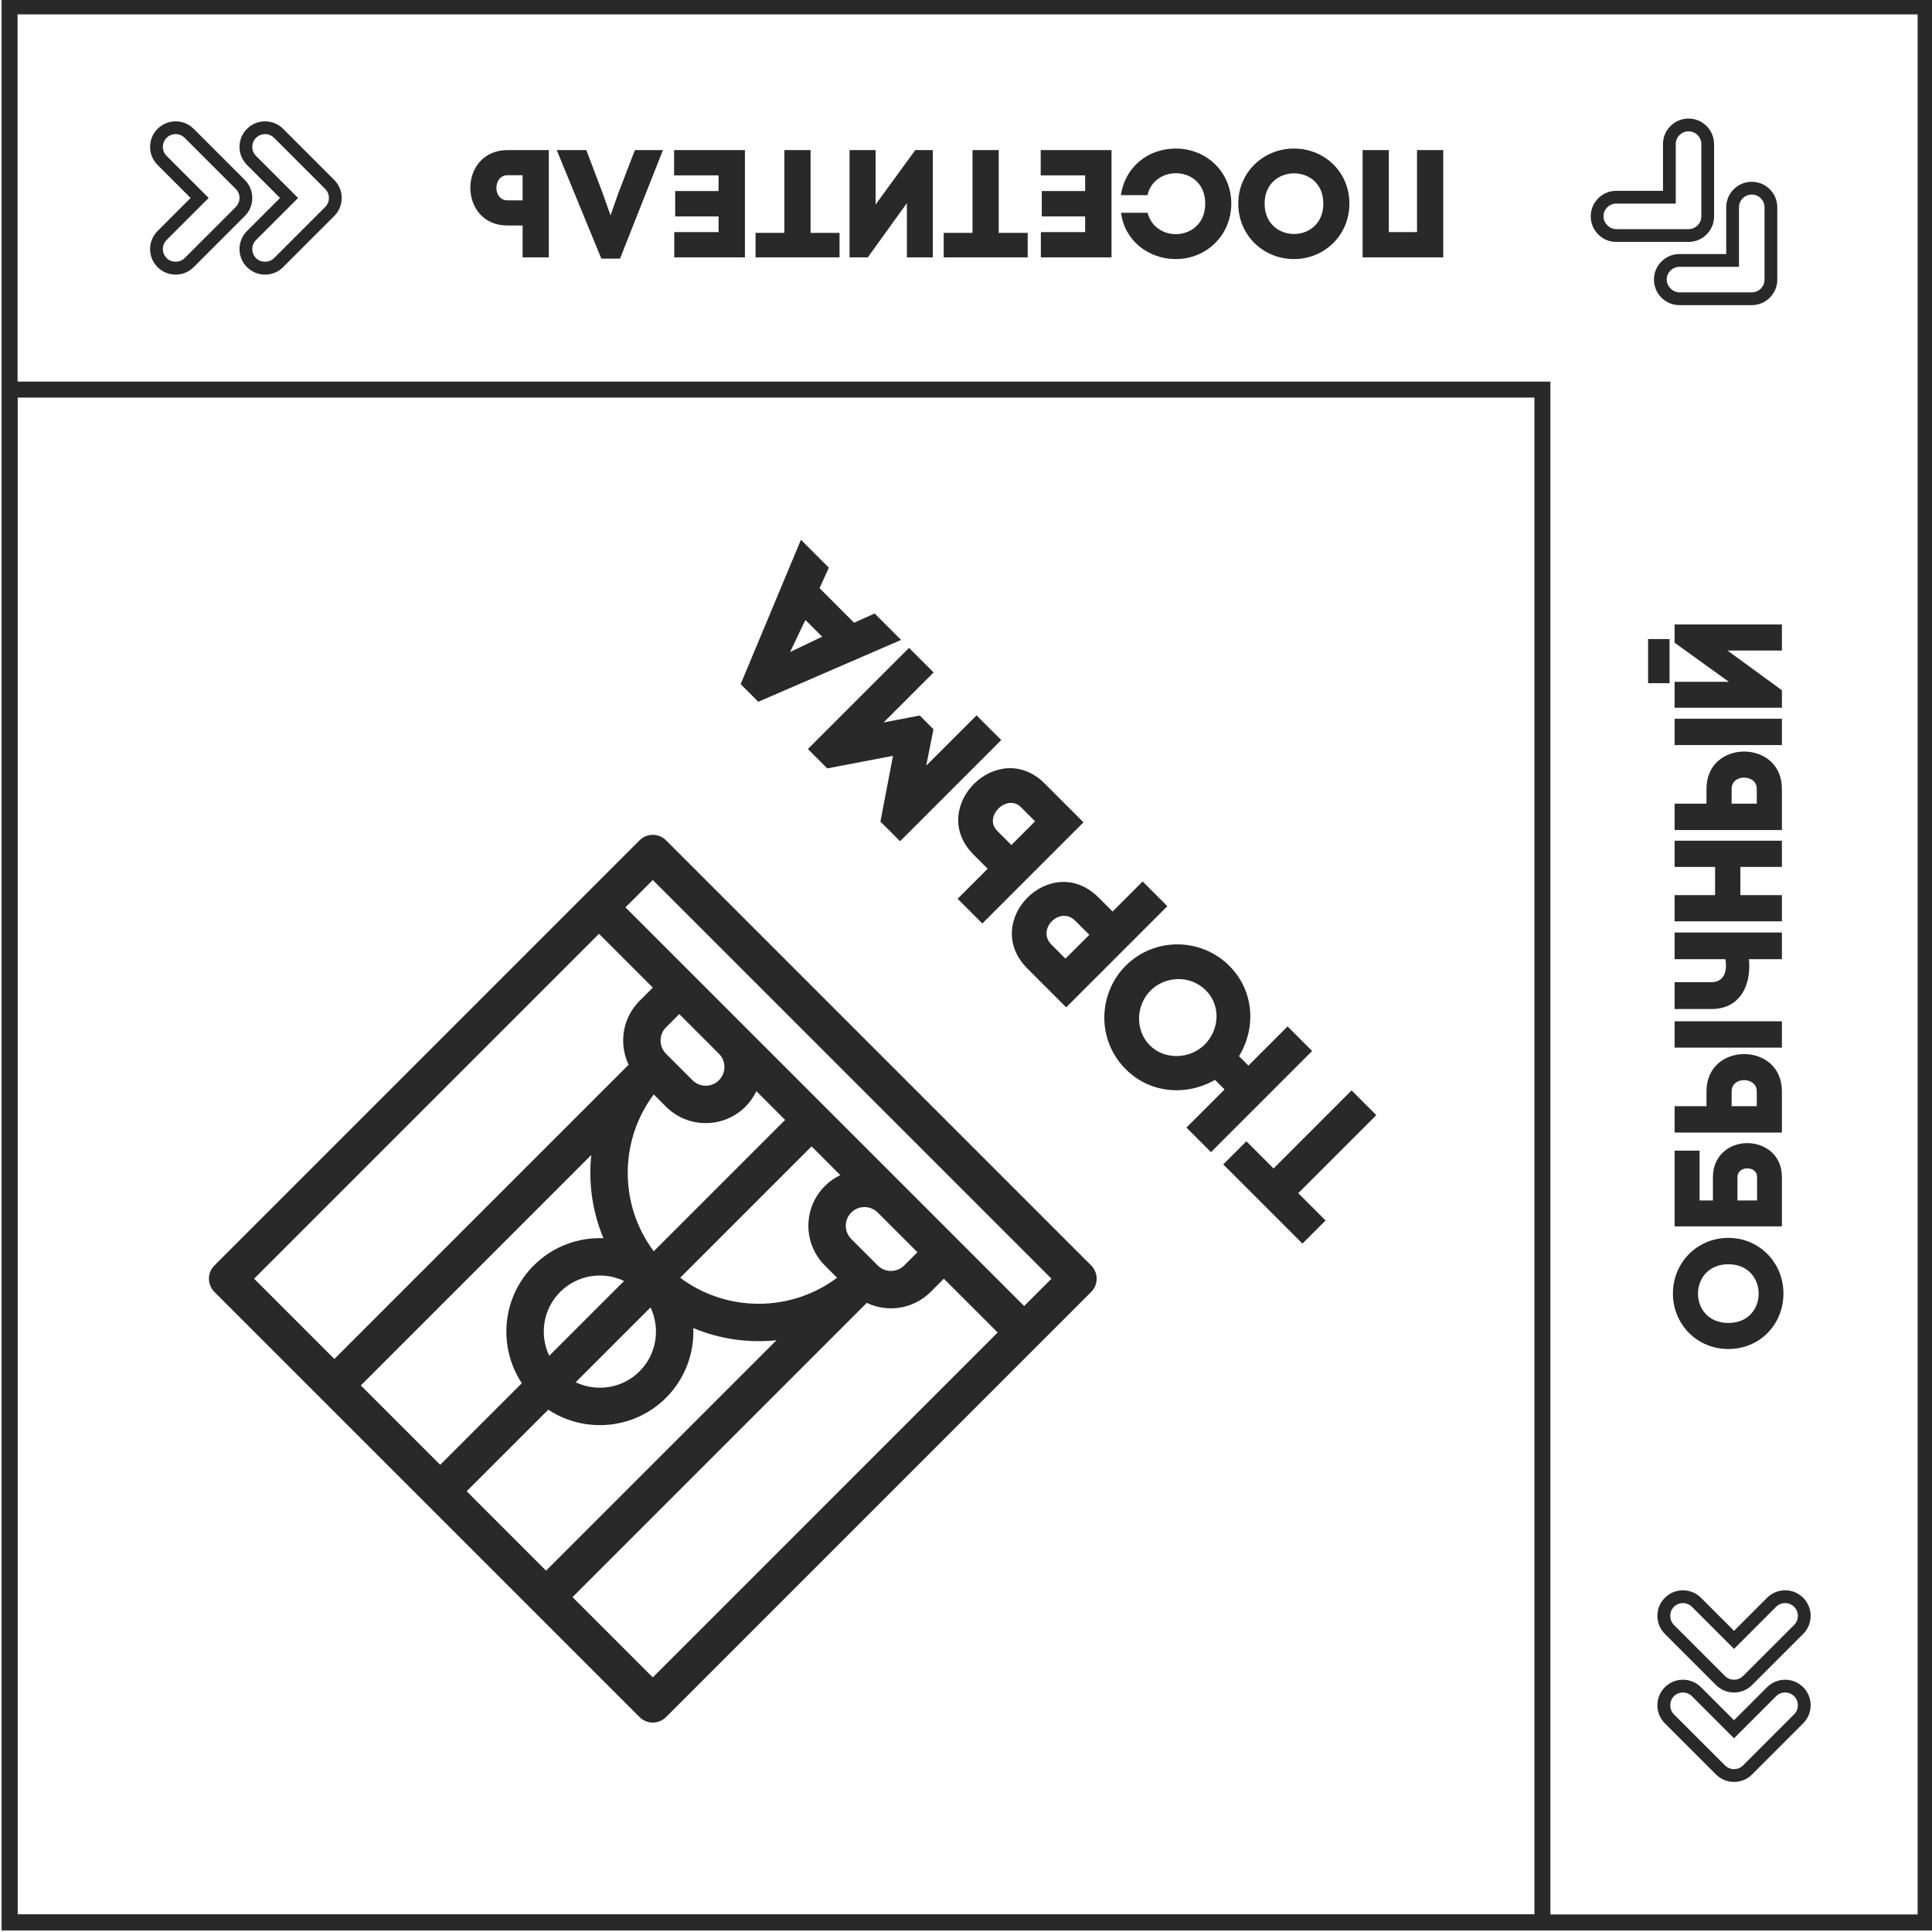
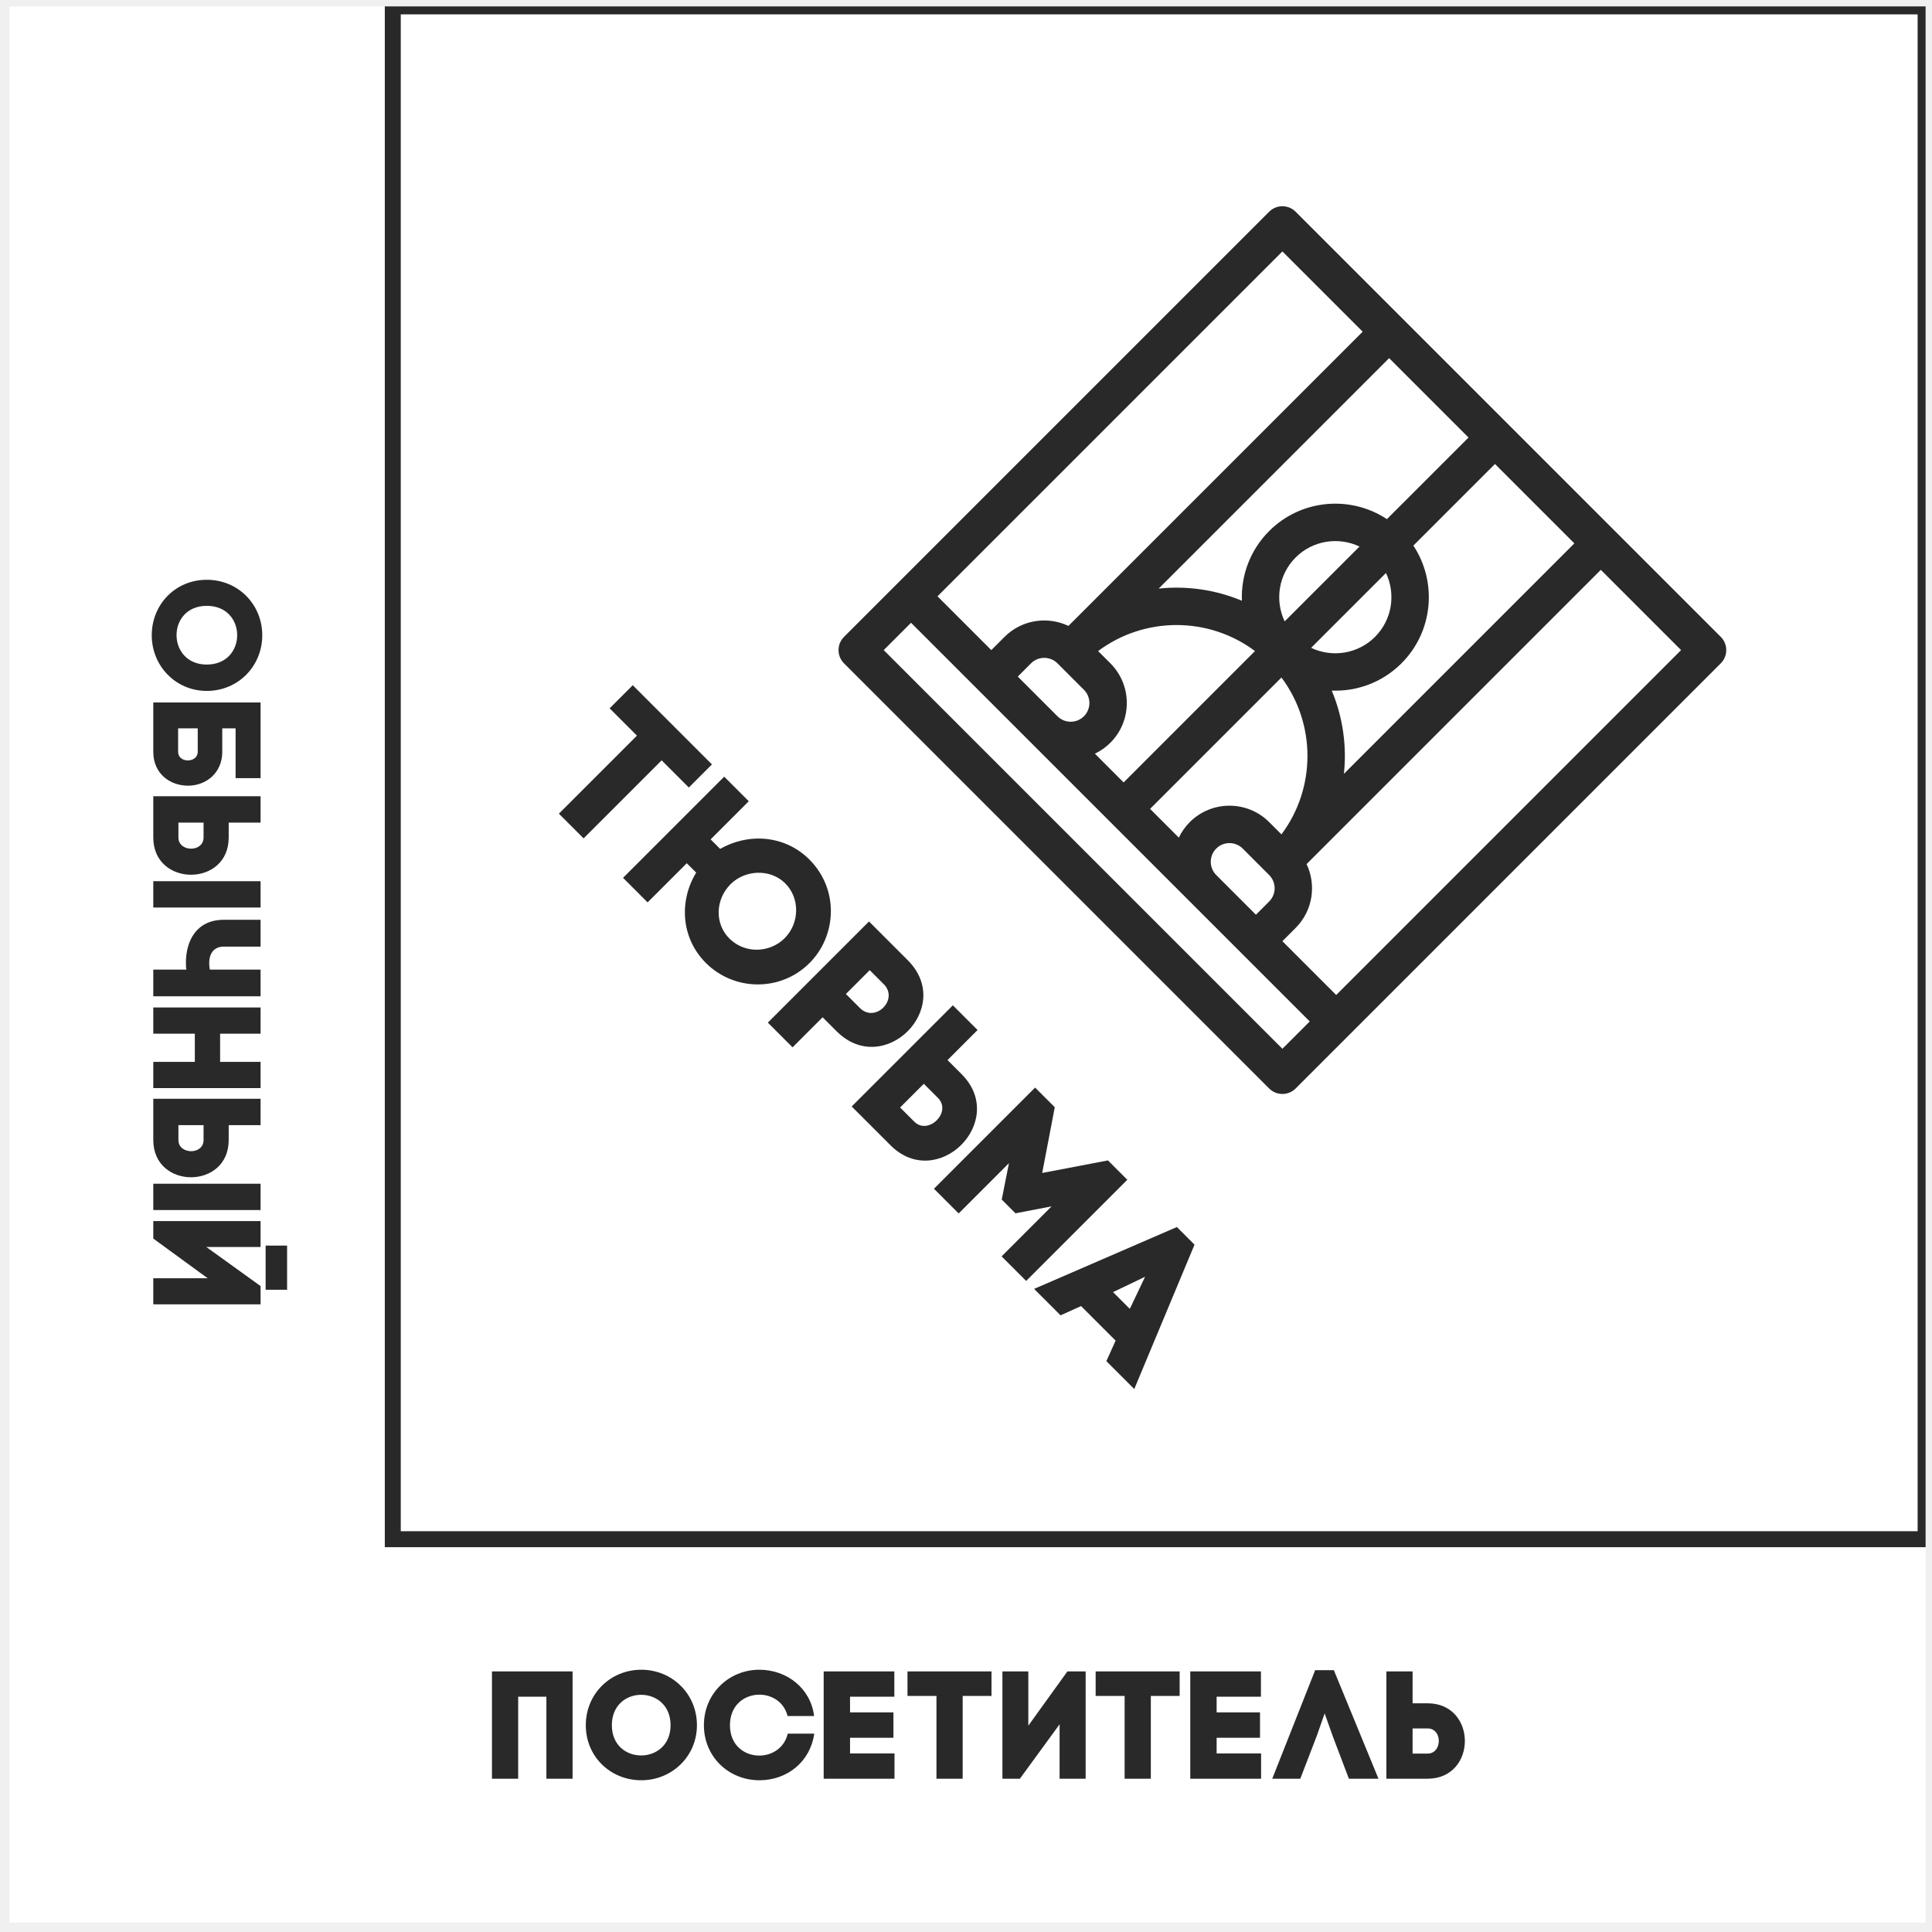
- <svg xmlns="http://www.w3.org/2000/svg" width="605" height="605" viewBox="0 0 605 605" fill="none">
-   <g clip-path="url(#clip0_8_48284)">
-     <rect x="3" y="2" width="600" height="600" fill="white" />
-     <rect x="3" y="122" width="480" height="480" fill="white" stroke="#292929" stroke-width="5" />
-     <path d="M423.243 341.461L398.805 365.899L390.297 357.391L383.057 364.632L407.856 389.431L415.097 382.19L406.544 373.637L430.981 349.2L423.243 341.461ZM352.56 334.859C359.982 342.281 371.25 343.412 380.482 338.163L383.469 341.15L371.522 353.097L379.215 360.79L410.894 329.112L403.2 321.418L390.936 333.683L387.995 330.741C393.38 321.916 392.792 310.286 384.963 302.457C376.093 293.587 361.521 293.406 352.515 302.411C343.962 310.965 343.192 325.491 352.56 334.859ZM360.299 310.195C364.824 305.67 372.518 305.217 377.45 309.969C382.338 314.675 381.976 322.369 377.224 327.121C372.744 331.601 364.824 332.099 360.072 327.347C355.502 322.776 355.547 314.947 360.299 310.195ZM333.872 315.447L365.55 283.769L357.812 276.03L348.399 285.443L344.009 281.053C329.211 266.255 306.9 288.475 321.744 303.319L333.872 315.447ZM341.113 292.729L333.646 300.196L329.256 295.806C324.459 291.009 331.926 283.542 336.723 288.339L341.113 292.729ZM327.119 245.337C319.833 238.051 310.556 239.907 304.99 245.473C299.378 251.085 297.568 260.317 304.854 267.603L309.289 272.038L299.876 281.451L307.614 289.189L339.293 257.511L327.119 245.337ZM312.276 260.181C310.058 257.963 310.827 255.022 312.638 253.212C314.493 251.356 317.48 250.542 319.697 252.759L324.132 257.194L316.711 264.616L312.276 260.181ZM290.047 239.762L292.309 228.358L288.01 224.059L276.696 226.231L292.355 210.573L284.661 202.879L252.983 234.558L259.047 240.622L279.638 236.685L275.701 257.276L281.855 263.43L313.534 231.752L305.795 224.013L290.047 239.762ZM259.544 177.763L250.81 169.028L231.939 214.238L237.46 219.759L282.172 200.39L273.89 192.108L267.464 195.005L256.648 184.189L259.544 177.763ZM247.416 204.191L251.851 194.869L252.213 194.145L257.463 199.394L256.467 199.847L247.416 204.191Z" fill="#292929" />
-     <path d="M541.248 422.441C551.136 422.441 558.48 414.665 558.48 405.065C558.48 395.465 550.992 387.641 541.248 387.641C531.36 387.641 523.872 395.465 523.872 405.065C523.872 414.665 531.36 422.441 541.248 422.441ZM541.248 414.281C528.528 414.281 528.576 395.897 541.248 395.897C553.824 395.897 553.92 414.281 541.248 414.281ZM524.4 360.318L524.4 384.03L558 384.03L558 368.574C558 361.566 552.576 357.966 547.152 357.966C541.392 357.966 536.4 361.998 536.4 368.574L536.4 375.918L532.224 375.918L532.224 360.318L524.4 360.318ZM544.08 375.918L544.08 368.574C544.08 365.022 550.224 364.926 550.224 368.574L550.224 375.918L544.08 375.918ZM558 341.742C558 333.966 552.096 330.078 546.192 330.078C540.24 330.078 534.384 333.966 534.384 341.742L534.384 346.398L524.4 346.398L524.4 354.654L558 354.654L558 341.742ZM542.256 341.742C542.256 339.39 544.224 338.238 546.144 338.238C548.112 338.238 550.128 339.39 550.128 341.742L550.128 346.398L542.256 346.398L542.256 341.742ZM558 328.062L558 319.806L524.4 319.806L524.4 328.062L558 328.062ZM524.4 292.019L524.4 300.371L540.288 300.371C541.008 304.211 539.808 307.571 535.92 307.571L524.4 307.571L524.4 315.971L535.92 315.971C544.416 315.971 547.776 309.443 547.776 302.579C547.776 301.811 547.776 301.139 547.632 300.371L558 300.371L558 292.019L524.4 292.019ZM524.4 280.305L524.4 288.513L558 288.513L558 280.305L544.992 280.305L544.992 271.473L558 271.473L558 263.265L524.4 263.265L524.4 271.473L537.072 271.473L537.072 280.305L524.4 280.305ZM558 247.008C558 239.232 552.096 235.344 546.192 235.344C540.24 235.344 534.384 239.232 534.384 247.008L534.384 251.664L524.4 251.664L524.4 259.92L558 259.92L558 247.008ZM542.256 247.008C542.256 244.656 544.224 243.504 546.144 243.504C548.112 243.504 550.128 244.656 550.128 247.008L550.128 251.664L542.256 251.664L542.256 247.008ZM558 233.328L558 225.072L524.4 225.072L524.4 233.328L558 233.328ZM516.096 213.941L522.816 213.941L522.816 200.117L516.096 200.117L516.096 213.941ZM558 195.557L524.4 195.557L524.4 201.269L541.392 213.509L524.4 213.509L524.4 221.621L558 221.621L558 216.149L540.96 203.717L558 203.717L558 195.557Z" fill="#292929" />
-     <path d="M451.943 80.6L451.943 47L443.735 47L443.735 72.68L434.903 72.68L434.903 47L426.695 47L426.695 80.6L451.943 80.6ZM422.558 63.752C422.558 53.864 414.782 46.52 405.182 46.52C395.582 46.52 387.758 54.008 387.758 63.752C387.758 73.64 395.582 81.128 405.182 81.128C414.782 81.128 422.558 73.64 422.558 63.752ZM414.398 63.752C414.398 76.472 396.014 76.424 396.014 63.752C396.014 51.176 414.398 51.08 414.398 63.752ZM377.415 63.752C377.415 75.464 361.863 76.424 359.367 66.632L351.063 66.632C352.119 75.272 359.559 81.128 368.199 81.128C377.799 81.128 385.575 73.64 385.575 63.752C385.575 53.864 377.799 46.52 368.199 46.52C359.463 46.52 352.263 52.328 351.015 61.112L359.319 61.112C361.671 51.176 377.415 51.992 377.415 63.752ZM339.812 59.816L326.228 59.816L326.228 67.784L339.812 67.784L339.812 72.68L325.94 72.68L325.94 80.6L348.068 80.6L348.068 47L325.892 47L325.892 54.92L339.812 54.92L339.812 59.816ZM304.542 47L304.541 72.92L295.518 72.92L295.517 80.6L321.822 80.6L321.822 72.92L312.75 72.92L312.75 47L304.542 47ZM266.033 47L266.033 80.6L271.745 80.6L283.985 63.608L283.985 80.6L292.097 80.6L292.097 47L286.625 47L274.193 64.04L274.193 47L266.033 47ZM245.62 47L245.62 72.92L236.596 72.92L236.596 80.6L262.9 80.6L262.9 72.92L253.828 72.92L253.828 47L245.62 47ZM225.015 59.816L211.431 59.816L211.431 67.784L225.015 67.784L225.015 72.68L211.143 72.68L211.143 80.6L233.271 80.6L233.271 47L211.095 47L211.095 54.92L225.015 54.92L225.015 59.816ZM183.601 47L174.337 47L188.305 80.984L194.161 80.984L207.601 47L198.817 47L193.681 60.344L191.185 67.448L188.593 60.152L183.601 47ZM158.946 47C151.218 47 147.282 52.904 147.282 58.808C147.282 64.76 151.218 70.616 158.946 70.616L163.65 70.616L163.65 80.6L171.858 80.6L171.858 47L158.946 47ZM158.946 62.744C156.594 62.744 155.442 60.776 155.442 58.856C155.442 56.888 156.594 54.872 158.946 54.872L163.65 54.872L163.65 62.744L158.946 62.744Z" fill="#292929" />
-     <g clip-path="url(#clip1_8_48284)">
-       <path d="M67.144 404.565L200.279 537.7C202.567 539.988 206.277 539.988 208.565 537.7L341.7 404.565C343.988 402.276 343.988 398.566 341.7 396.278L208.565 263.143C206.277 260.855 202.567 260.855 200.279 263.143L67.144 396.278C64.856 398.566 64.856 402.276 67.144 404.565ZM208.565 321.701L212.708 317.557L225.138 329.987C227.422 332.272 227.422 335.989 225.138 338.273C222.853 340.558 219.136 340.558 216.851 338.273L208.565 329.987C206.281 327.702 206.281 323.985 208.565 321.701ZM137.854 458.702L112.995 433.843L185.156 361.682C184.226 370.478 185.497 379.463 188.968 387.738C181.097 387.439 173.129 390.283 167.133 396.278C157.129 406.282 155.887 421.781 163.407 433.15L137.854 458.702ZM171.989 424.568C168.877 418.035 170.018 409.966 175.419 404.565C180.821 399.163 188.89 398.022 195.423 401.134L171.989 424.568ZM204.719 391.838C193.859 377.333 193.859 357.219 204.719 342.714L208.565 346.56C215.419 353.413 226.571 353.413 233.424 346.56C234.877 345.107 236.018 343.461 236.855 341.704L245.854 350.703L204.719 391.838ZM171 491.848L146.141 466.989L171.693 441.437C183.062 448.956 198.561 447.715 208.565 437.71C214.561 431.715 217.404 423.746 217.106 415.875C225.38 419.346 234.365 420.617 243.161 419.687L171 491.848ZM258.284 396.278L262.13 400.124C247.625 410.985 227.51 410.985 213.005 400.124L254.14 358.989L263.139 367.988C261.383 368.825 259.736 369.967 258.284 371.419C251.43 378.273 251.43 389.425 258.284 396.278ZM200.279 429.424C194.877 434.825 186.808 435.967 180.275 432.854L203.709 409.42C206.821 415.953 205.68 424.022 200.279 429.424ZM274.856 396.278L266.57 387.992C264.285 385.707 264.285 381.99 266.57 379.705C268.854 377.421 272.572 377.421 274.856 379.705L287.286 392.135L283.143 396.278C280.858 398.563 277.141 398.563 274.856 396.278ZM204.422 525.27L179.286 500.135L271.426 407.995C277.958 411.107 286.028 409.966 291.429 404.565L295.572 400.421L312.421 417.27L204.422 525.27ZM204.422 275.573L329.27 400.421L320.708 408.984C316.122 404.399 201.536 289.812 195.859 284.136L204.422 275.573ZM187.573 292.422L204.422 309.271L200.279 313.414C194.877 318.815 193.736 326.885 196.848 333.418L104.709 425.557L79.573 400.421L187.573 292.422Z" fill="#292929" />
-     </g>
-     <path d="M104.656 56.34L88.656 40.34C85.54 37.22 80.46 37.22 77.344 40.34C75.832 41.848 75 43.86 75 45.996C75 48.132 75.832 50.144 77.344 51.652L87.688 61.996L77.344 72.34C75.832 73.852 75 75.86 75 77.996C75 80.132 75.832 82.14 77.344 83.652C78.856 85.164 80.864 85.996 83 85.996C85.136 85.996 87.144 85.164 88.656 83.652L104.656 67.652C106.168 66.144 107 64.132 107 61.996C107 59.86 106.168 57.848 104.656 56.34ZM101.828 64.824L85.828 80.824C84.312 82.336 81.688 82.336 80.172 80.824C78.612 79.264 78.612 76.728 80.172 75.168L93.344 61.996L80.172 48.824C79.416 48.068 79 47.064 79 45.996C79 44.928 79.416 43.924 80.172 43.168C80.952 42.388 81.976 41.996 83 41.996C84.024 41.996 85.048 42.388 85.828 43.164L101.828 59.164C102.584 59.924 103 60.928 103 61.996C103 63.064 102.584 64.068 101.828 64.824Z" fill="#292929" />
-     <path d="M76.656 56.34L60.656 40.34C57.54 37.22 52.46 37.22 49.344 40.34C47.832 41.848 47 43.86 47 45.996C47 48.132 47.832 50.144 49.344 51.652L59.688 61.996L49.344 72.34C47.832 73.852 47 75.86 47 77.996C47 80.132 47.832 82.14 49.344 83.652C50.856 85.164 52.864 85.996 55 85.996C57.136 85.996 59.144 85.164 60.656 83.652L76.656 67.652C78.168 66.144 79 64.132 79 61.996C79 59.86 78.168 57.848 76.656 56.34ZM73.828 64.824L57.828 80.824C56.312 82.336 53.688 82.336 52.172 80.824C50.612 79.264 50.612 76.728 52.172 75.168L65.344 61.996L52.172 48.824C51.416 48.068 51 47.064 51 45.996C51 44.928 51.416 43.924 52.172 43.168C52.952 42.388 53.976 41.996 55 41.996C56.024 41.996 57.048 42.388 57.828 43.164L73.828 59.164C74.584 59.924 75 60.928 75 61.996C75 63.064 74.584 64.068 73.828 64.824Z" fill="#292929" />
-     <g clip-path="url(#clip2_8_48284)">
-       <path d="M556.558 87.553L556.558 64.926C556.561 60.517 552.969 56.925 548.559 56.927C546.424 56.925 544.413 57.759 542.902 59.269C541.392 60.78 540.558 62.791 540.56 64.926L540.56 79.555L525.932 79.555C523.794 79.555 521.785 80.386 520.275 81.897C518.765 83.407 517.933 85.415 517.933 87.553C517.933 89.692 518.765 91.7 520.275 93.21C521.785 94.721 523.794 95.552 525.932 95.552L548.559 95.552C550.695 95.555 552.706 94.721 554.216 93.21C555.726 91.7 556.561 89.689 556.558 87.553ZM548.559 91.553L525.932 91.553C523.791 91.55 521.935 89.695 521.932 87.553C521.932 85.347 523.726 83.554 525.932 83.554H544.56L544.56 64.926C544.56 63.857 544.976 62.853 545.731 62.098C546.486 61.343 547.49 60.927 548.559 60.927C549.662 60.927 550.664 61.374 551.388 62.098C552.112 62.822 552.559 63.823 552.561 64.923L552.561 87.551C552.559 88.623 552.143 89.627 551.388 90.382C550.632 91.137 549.628 91.553 548.559 91.553Z" fill="#292929" />
-       <path d="M536.759 67.754L536.759 45.127C536.762 40.718 533.17 37.125 528.76 37.128C526.625 37.125 524.614 37.96 523.103 39.47C521.593 40.981 520.759 42.992 520.761 45.127L520.761 59.756L506.133 59.756C503.994 59.756 501.986 60.587 500.476 62.098C498.965 63.608 498.134 65.616 498.134 67.754C498.134 69.893 498.966 71.901 500.476 73.411C501.986 74.922 503.994 75.753 506.133 75.753L528.76 75.753C530.896 75.756 532.907 74.922 534.417 73.411C535.927 71.901 536.762 69.89 536.759 67.754ZM528.76 71.754L506.133 71.754C503.992 71.751 502.136 69.896 502.133 67.754C502.133 65.548 503.927 63.755 506.133 63.755L524.761 63.755L524.761 45.127C524.761 44.058 525.177 43.054 525.932 42.299C526.687 41.543 527.691 41.128 528.76 41.128C529.863 41.128 530.865 41.575 531.589 42.299C532.313 43.023 532.76 44.024 532.762 45.124V67.752C532.76 68.824 532.344 69.828 531.589 70.583C530.833 71.338 529.829 71.754 528.76 71.754Z" fill="#292929" />
-     </g>
-     <path d="M548.66 555.656L564.66 539.656C567.78 536.54 567.78 531.46 564.66 528.344C563.152 526.832 561.14 526 559.004 526C556.868 526 554.856 526.832 553.348 528.344L543.004 538.688L532.66 528.344C531.148 526.832 529.14 526 527.004 526C524.868 526 522.86 526.832 521.348 528.344C519.836 529.856 519.004 531.864 519.004 534C519.004 536.136 519.836 538.144 521.348 539.656L537.348 555.656C538.856 557.168 540.868 558 543.004 558C545.14 558 547.152 557.168 548.66 555.656ZM540.176 552.828L524.176 536.828C522.664 535.312 522.664 532.688 524.176 531.172C525.736 529.612 528.272 529.612 529.832 531.172L543.004 544.344L556.176 531.172C556.932 530.416 557.936 530 559.004 530C560.072 530 561.076 530.416 561.832 531.172C562.612 531.952 563.004 532.976 563.004 534C563.004 535.024 562.612 536.048 561.836 536.828L545.836 552.828C545.076 553.584 544.072 554 543.004 554C541.936 554 540.932 553.584 540.176 552.828Z" fill="#292929" />
-     <path d="M548.66 527.656L564.66 511.656C567.78 508.54 567.78 503.46 564.66 500.344C563.152 498.832 561.14 498 559.004 498C556.868 498 554.856 498.832 553.348 500.344L543.004 510.688L532.66 500.344C531.148 498.832 529.14 498 527.004 498C524.868 498 522.86 498.832 521.348 500.344C519.836 501.856 519.004 503.864 519.004 506C519.004 508.136 519.836 510.144 521.348 511.656L537.348 527.656C538.856 529.168 540.868 530 543.004 530C545.14 530 547.152 529.168 548.66 527.656ZM540.176 524.828L524.176 508.828C522.664 507.312 522.664 504.688 524.176 503.172C525.736 501.612 528.272 501.612 529.832 503.172L543.004 516.344L556.176 503.172C556.932 502.416 557.936 502 559.004 502C560.072 502 561.076 502.416 561.832 503.172C562.612 503.952 563.004 504.976 563.004 506C563.004 507.024 562.612 508.048 561.836 508.828L545.836 524.828C545.076 525.584 544.072 526 543.004 526C541.936 526 540.932 525.584 540.176 524.828Z" fill="#292929" />
-   </g>
-   <rect x="3" y="2" width="600" height="600" stroke="#292929" stroke-width="5" />
+ <svg xmlns="http://www.w3.org/2000/svg" width="605" height="605">
  <defs>
    <clipPath id="clip0_8_48284">
-       <rect x="3" y="2" width="600" height="600" fill="white" />
+       <rect id="svg_1" fill="white" height="600" width="600" y="2" x="3" />
    </clipPath>
    <clipPath id="clip1_8_48284">
-       <rect width="200" height="200" fill="white" transform="translate(204.422 541.843) rotate(-135)" />
+       <rect id="svg_2" x="204.422" y="541.843" transform="rotate(-135 204.422,541.843) " fill="white" height="200" width="200" />
    </clipPath>
    <clipPath id="clip2_8_48284">
-       <rect width="64" height="64" fill="white" transform="translate(533 26.7451) rotate(45)" />
+       <rect id="svg_3" x="533" y="26.745" transform="rotate(45 533,26.7451) " fill="white" height="64" width="64" />
    </clipPath>
  </defs>
+   <g>
+     <rect fill="none" id="canvas_background" height="402" width="582" y="-1" x="-1" />
+   </g>
+   <g>
+     <g transform="rotate(-180 303,302) " id="svg_4" clip-path="url(#clip0_8_48284)">
+       <rect id="svg_5" fill="white" height="600" width="600" y="2" x="3" />
+       <rect id="svg_6" stroke-width="5" stroke="#292929" fill="white" height="480" width="480" y="122" x="3" />
+       <path id="svg_7" fill="#292929" d="m423.243,341.461l-24.438,24.438l-8.508,-8.508l-7.24,7.241l24.799,24.799l7.241,-7.241l-8.553,-8.553l24.437,-24.437l-7.738,-7.739zm-70.683,-6.602c7.422,7.422 18.69,8.553 27.922,3.304l2.987,2.987l-11.947,11.947l7.693,7.693l31.679,-31.678l-7.694,-7.694l-12.264,12.265l-2.941,-2.942c5.385,-8.825 4.797,-20.455 -3.032,-28.284c-8.87,-8.87 -23.442,-9.051 -32.448,-0.046c-8.553,8.554 -9.323,23.08 0.045,32.448zm7.739,-24.664c4.525,-4.525 12.219,-4.978 17.151,-0.226c4.888,4.706 4.526,12.4 -0.226,17.152c-4.48,4.48 -12.4,4.978 -17.152,0.226c-4.57,-4.571 -4.525,-12.4 0.227,-17.152zm-26.427,5.252l31.678,-31.678l-7.738,-7.739l-9.413,9.413l-4.39,-4.39c-14.798,-14.798 -37.109,7.422 -22.265,22.266l12.128,12.128zm7.241,-22.718l-7.467,7.467l-4.39,-4.39c-4.797,-4.797 2.67,-12.264 7.467,-7.467l4.39,4.39zm-13.994,-47.392c-7.286,-7.286 -16.563,-5.43 -22.129,0.136c-5.612,5.612 -7.422,14.844 -0.136,22.13l4.435,4.435l-9.413,9.413l7.738,7.738l31.679,-31.678l-12.174,-12.174zm-14.843,14.844c-2.218,-2.218 -1.449,-5.159 0.362,-6.969c1.855,-1.856 4.842,-2.67 7.059,-0.453l4.435,4.435l-7.421,7.422l-4.435,-4.435zm-22.229,-20.419l2.262,-11.404l-4.299,-4.299l-11.314,2.172l15.659,-15.658l-7.694,-7.694l-31.678,31.679l6.064,6.064l20.591,-3.937l-3.937,20.591l6.154,6.154l31.679,-31.678l-7.739,-7.739l-15.748,15.749zm-30.503,-61.999l-8.734,-8.735l-18.871,45.21l5.521,5.521l44.712,-19.369l-8.282,-8.282l-6.426,2.897l-10.816,-10.816l2.896,-6.426zm-12.128,26.428l4.435,-9.322l0.362,-0.724l5.25,5.249l-0.996,0.453l-9.051,4.344z" />
+       <path id="svg_8" fill="#292929" d="m541.248,422.441c9.888,0 17.232,-7.776 17.232,-17.376c0,-9.6 -7.488,-17.424 -17.232,-17.424c-9.888,0 -17.376,7.824 -17.376,17.424c0,9.6 7.488,17.376 17.376,17.376zm0,-8.16c-12.72,0 -12.672,-18.384 0,-18.384c12.576,0 12.672,18.384 0,18.384zm-16.848,-53.963l0,23.712l33.6,0l0,-15.456c0,-7.008 -5.424,-10.608 -10.848,-10.608c-5.76,0 -10.752,4.032 -10.752,10.608l0,7.344l-4.176,0l0,-15.6l-7.824,0zm19.68,15.6l0,-7.344c0,-3.552 6.144,-3.648 6.144,0l0,7.344l-6.144,0zm13.92,-34.176c0,-7.776 -5.904,-11.664 -11.808,-11.664c-5.952,0 -11.808,3.888 -11.808,11.664l0,4.656l-9.984,0l0,8.256l33.6,0l0,-12.912zm-15.744,0c0,-2.352 1.968,-3.504 3.888,-3.504c1.968,0 3.984,1.152 3.984,3.504l0,4.656l-7.872,0l0,-4.656zm15.744,-13.68l0,-8.256l-33.6,0l0,8.256l33.6,0zm-33.6,-36.043l0,8.352l15.888,0c0.72,3.84 -0.48,7.2 -4.368,7.2l-11.52,0l0,8.4l11.52,0c8.496,0 11.856,-6.528 11.856,-13.392c0,-0.768 0,-1.44 -0.144,-2.208l10.368,0l0,-8.352l-33.6,0zm0,-11.714l0,8.208l33.6,0l0,-8.208l-13.008,0l0,-8.832l13.008,0l0,-8.208l-33.6,0l0,8.208l12.672,0l0,8.832l-12.672,0zm33.6,-33.297c0,-7.776 -5.904,-11.664 -11.808,-11.664c-5.952,0 -11.808,3.888 -11.808,11.664l0,4.656l-9.984,0l0,8.256l33.6,0l0,-12.912zm-15.744,0c0,-2.352 1.968,-3.504 3.888,-3.504c1.968,0 3.984,1.152 3.984,3.504l0,4.656l-7.872,0l0,-4.656zm15.744,-13.68l0,-8.256l-33.6,0l0,8.256l33.6,0zm-41.904,-19.387l6.72,0l0,-13.824l-6.72,0l0,13.824zm41.904,-18.384l-33.6,0l0,5.712l16.992,12.24l-16.992,0l0,8.112l33.6,0l0,-5.472l-17.04,-12.432l17.04,0l0,-8.16z" />
+       <path id="svg_9" fill="#292929" d="m451.943,80.6l0,-33.6l-8.208,0l0,25.68l-8.832,0l0,-25.68l-8.208,0l0,33.6l25.248,0zm-29.385,-16.848c0,-9.888 -7.776,-17.232 -17.376,-17.232c-9.6,0 -17.424,7.488 -17.424,17.232c0,9.888 7.824,17.376 17.424,17.376c9.6,0 17.376,-7.488 17.376,-17.376zm-8.16,0c0,12.72 -18.384,12.672 -18.384,0c0,-12.576 18.384,-12.672 18.384,0zm-36.983,0c0,11.712 -15.552,12.672 -18.048,2.88l-8.304,0c1.056,8.64 8.496,14.496 17.136,14.496c9.6,0 17.376,-7.488 17.376,-17.376c0,-9.888 -7.776,-17.232 -17.376,-17.232c-8.736,0 -15.936,5.808 -17.184,14.592l8.304,0c2.352,-9.936 18.096,-9.12 18.096,2.64zm-37.603,-3.936l-13.584,0l0,7.968l13.584,0l0,4.896l-13.872,0l0,7.92l22.128,0l0,-33.6l-22.176,0l0,7.92l13.92,0l0,4.896zm-35.27,-12.816l-0.001,25.92l-9.023,0l-0.001,7.68l26.305,0l0,-7.68l-9.072,0l0,-25.92l-8.208,0zm-38.509,0l0,33.6l5.712,0l12.24,-16.992l0,16.992l8.112,0l0,-33.6l-5.472,0l-12.432,17.04l0,-17.04l-8.16,0zm-20.413,0l0,25.92l-9.024,0l0,7.68l26.304,0l0,-7.68l-9.072,0l0,-25.92l-8.208,0zm-20.605,12.816l-13.584,0l0,7.968l13.584,0l0,4.896l-13.872,0l0,7.92l22.128,0l0,-33.6l-22.176,0l0,7.92l13.92,0l0,4.896zm-41.414,-12.816l-9.264,0l13.968,33.984l5.856,0l13.44,-33.984l-8.784,0l-5.136,13.344l-2.496,7.104l-2.592,-7.296l-4.992,-13.152zm-24.655,0c-7.728,0 -11.664,5.904 -11.664,11.808c0,5.952 3.936,11.808 11.664,11.808l4.704,0l0,9.984l8.208,0l0,-33.6l-12.912,0zm0,15.744c-2.352,0 -3.504,-1.968 -3.504,-3.888c0,-1.968 1.152,-3.984 3.504,-3.984l4.704,0l0,7.872l-4.704,0z" />
+       <g id="svg_10" clip-path="url(#clip1_8_48284)">
+         <path id="svg_11" fill="#292929" d="m67.144,404.565l133.135,133.135c2.288,2.288 5.998,2.288 8.286,0l133.135,-133.135c2.288,-2.289 2.288,-5.999 0,-8.287l-133.135,-133.135c-2.288,-2.288 -5.998,-2.288 -8.286,0l-133.135,133.135c-2.288,2.288 -2.288,5.998 0,8.287zm141.421,-82.864l4.143,-4.144l12.43,12.43c2.284,2.285 2.284,6.002 0,8.286c-2.285,2.285 -6.002,2.285 -8.287,0l-8.286,-8.286c-2.284,-2.285 -2.284,-6.002 0,-8.286zm-70.711,137.001l-24.859,-24.859l72.161,-72.161c-0.93,8.796 0.341,17.781 3.812,26.056c-7.871,-0.299 -15.839,2.545 -21.835,8.54c-10.004,10.004 -11.246,25.503 -3.726,36.872l-25.553,25.552zm34.135,-34.134c-3.112,-6.533 -1.971,-14.602 3.43,-20.003c5.402,-5.402 13.471,-6.543 20.004,-3.431l-23.434,23.434zm32.73,-32.73c-10.86,-14.505 -10.86,-34.619 0,-49.124l3.846,3.846c6.854,6.853 18.006,6.853 24.859,0c1.453,-1.453 2.594,-3.099 3.431,-4.856l8.999,8.999l-41.135,41.135zm-33.719,100.01l-24.859,-24.859l25.552,-25.552c11.369,7.519 26.868,6.278 36.872,-3.727c5.996,-5.995 8.839,-13.964 8.541,-21.835c8.274,3.471 17.259,4.742 26.055,3.812l-72.161,72.161zm87.284,-95.57l3.846,3.846c-14.505,10.861 -34.62,10.861 -49.125,0l41.135,-41.135l8.999,8.999c-1.756,0.837 -3.403,1.979 -4.855,3.431c-6.854,6.854 -6.854,18.006 0,24.859zm-58.005,33.146c-5.402,5.401 -13.471,6.543 -20.004,3.43l23.434,-23.434c3.112,6.533 1.971,14.602 -3.43,20.004zm74.577,-33.146l-8.286,-8.286c-2.285,-2.285 -2.285,-6.002 0,-8.287c2.284,-2.284 6.002,-2.284 8.286,0l12.43,12.43l-4.143,4.143c-2.285,2.285 -6.002,2.285 -8.287,0zm-70.434,128.992l-25.136,-25.135l92.14,-92.14c6.532,3.112 14.602,1.971 20.003,-3.43l4.143,-4.144l16.849,16.849l-107.999,108zm0,-249.697l124.848,124.848l-8.562,8.563c-4.586,-4.585 -119.172,-119.172 -124.849,-124.848l8.563,-8.563zm-16.849,16.849l16.849,16.849l-4.143,4.143c-5.402,5.401 -6.543,13.471 -3.431,20.004l-92.139,92.139l-25.136,-25.136l108,-107.999z" />
+       </g>
+       <g id="svg_14" clip-path="url(#clip2_8_48284)">
+     
+    </g>
+     </g>
+     <rect transform="translate(-864,-292) " id="svg_19" stroke-width="5" stroke="#292929" height="600" width="600" y="2" x="3" />
+   </g>
</svg>
